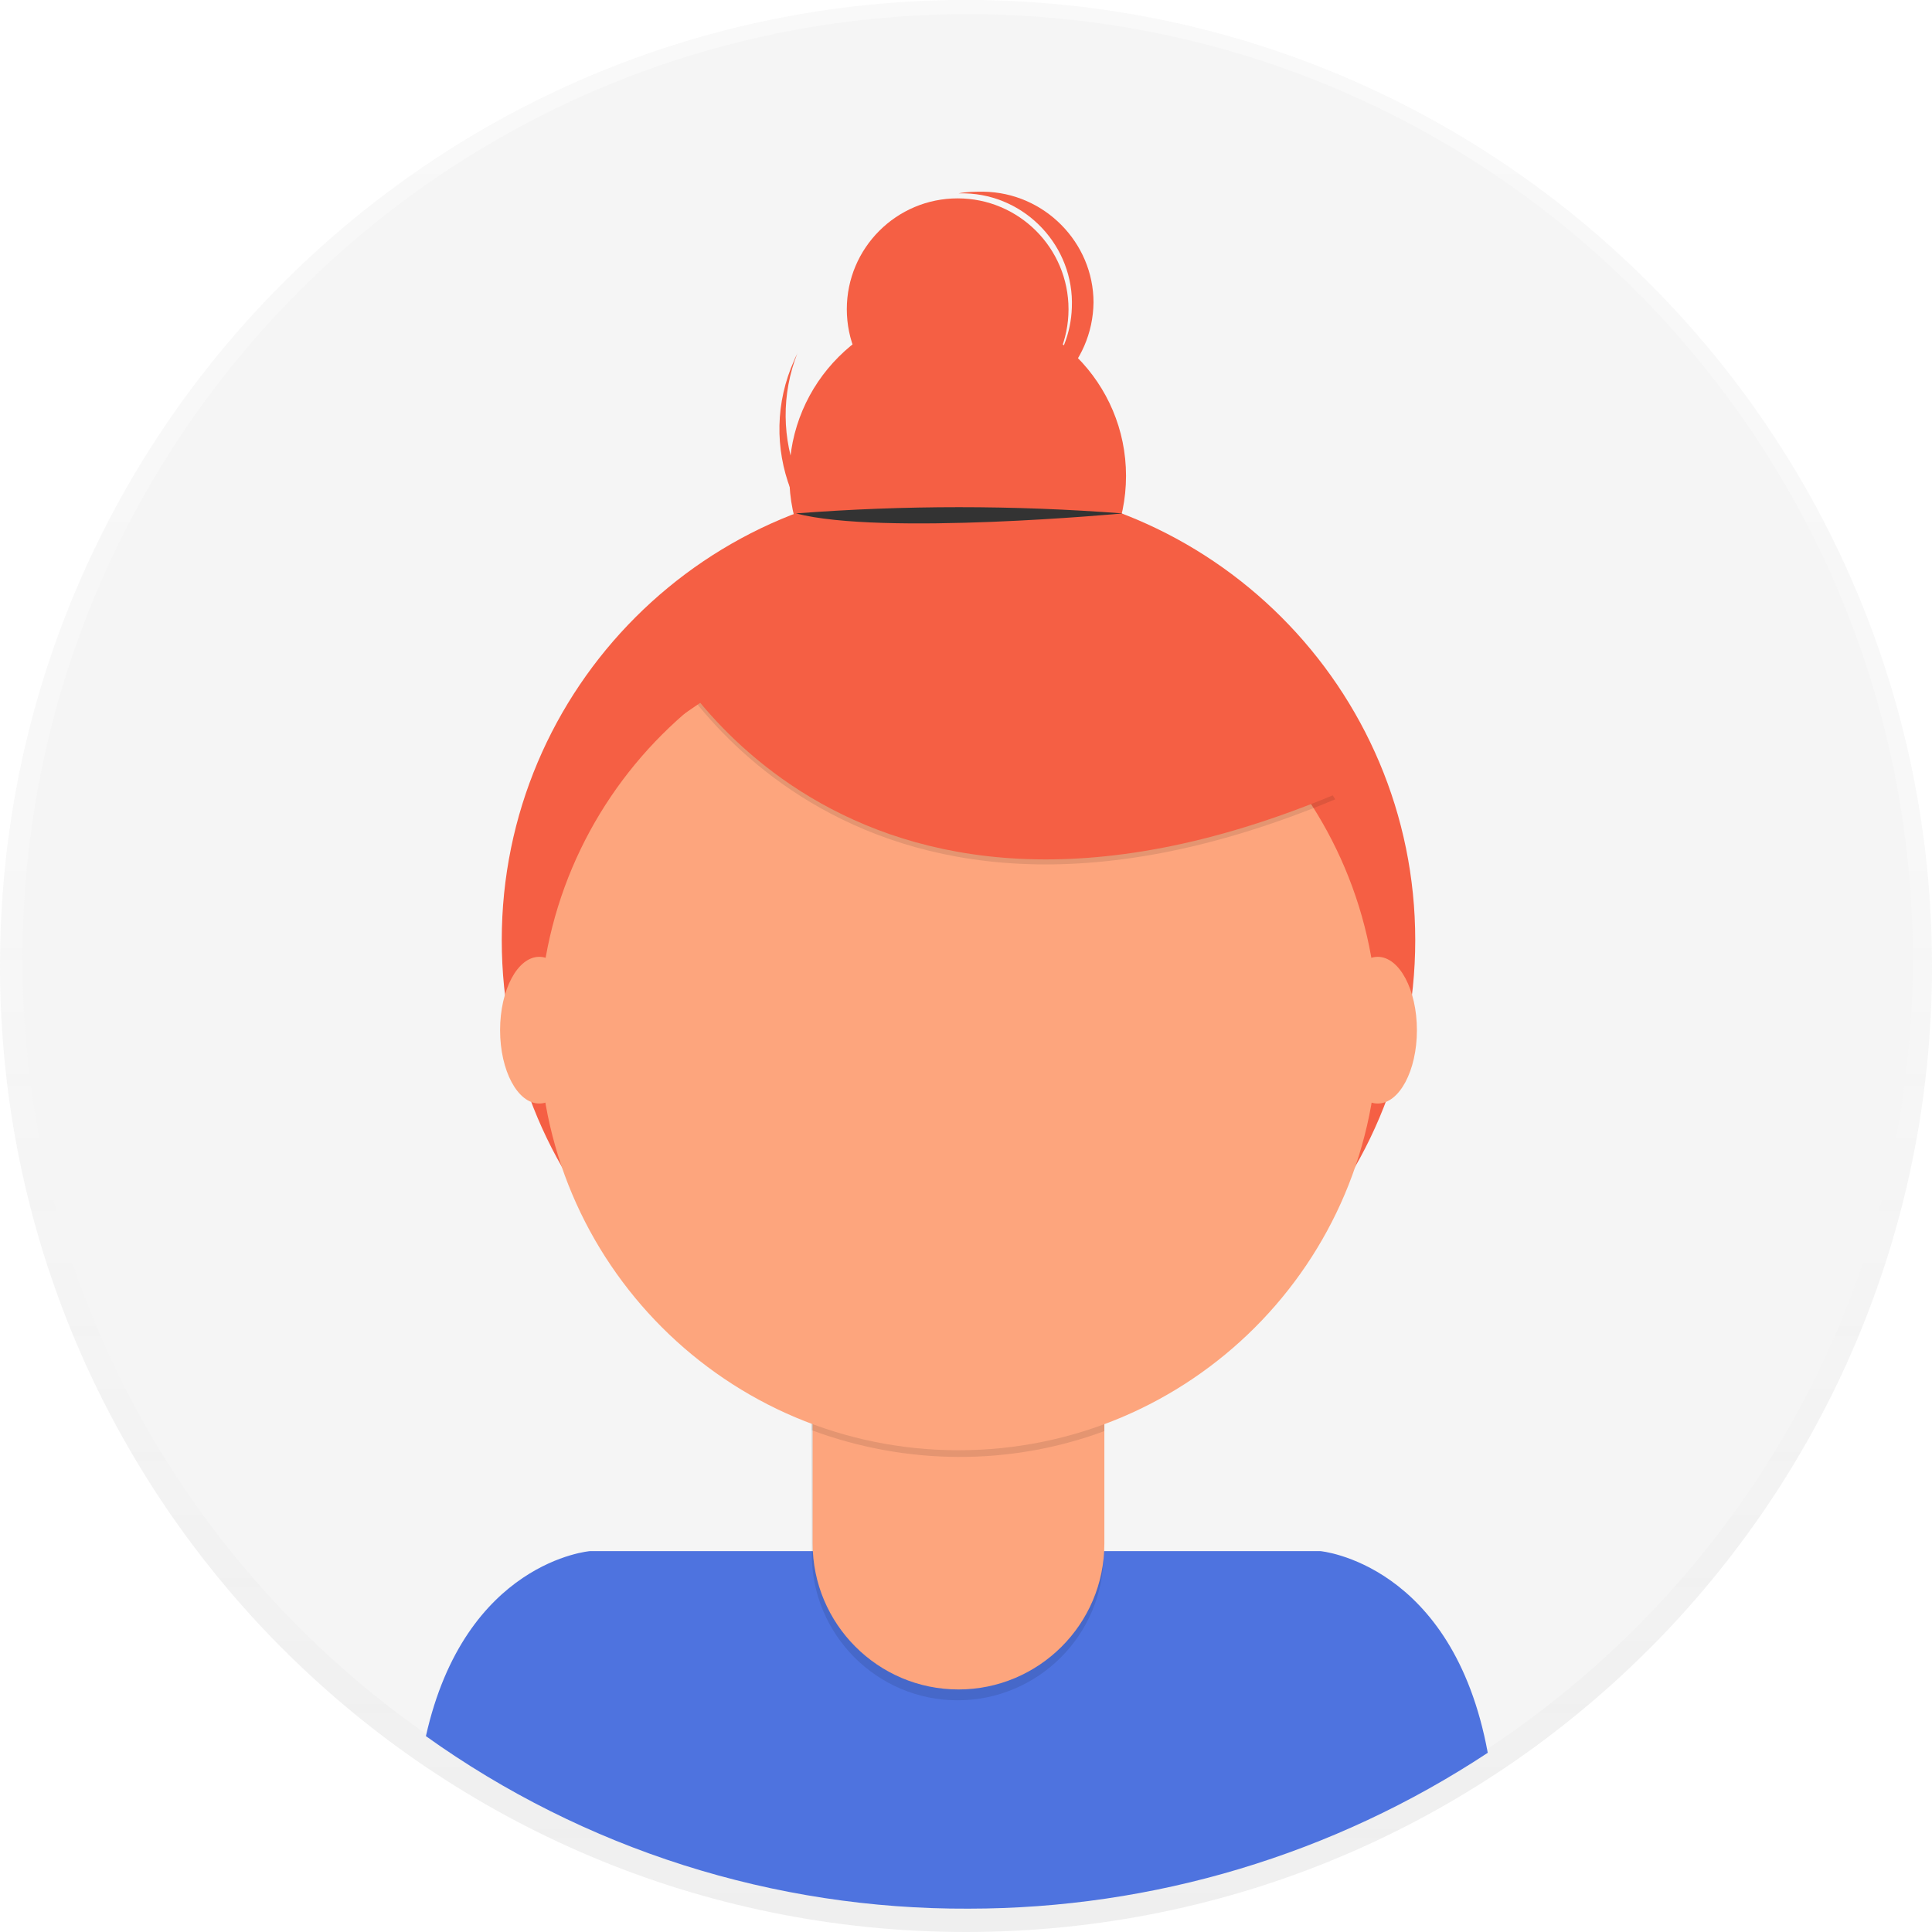
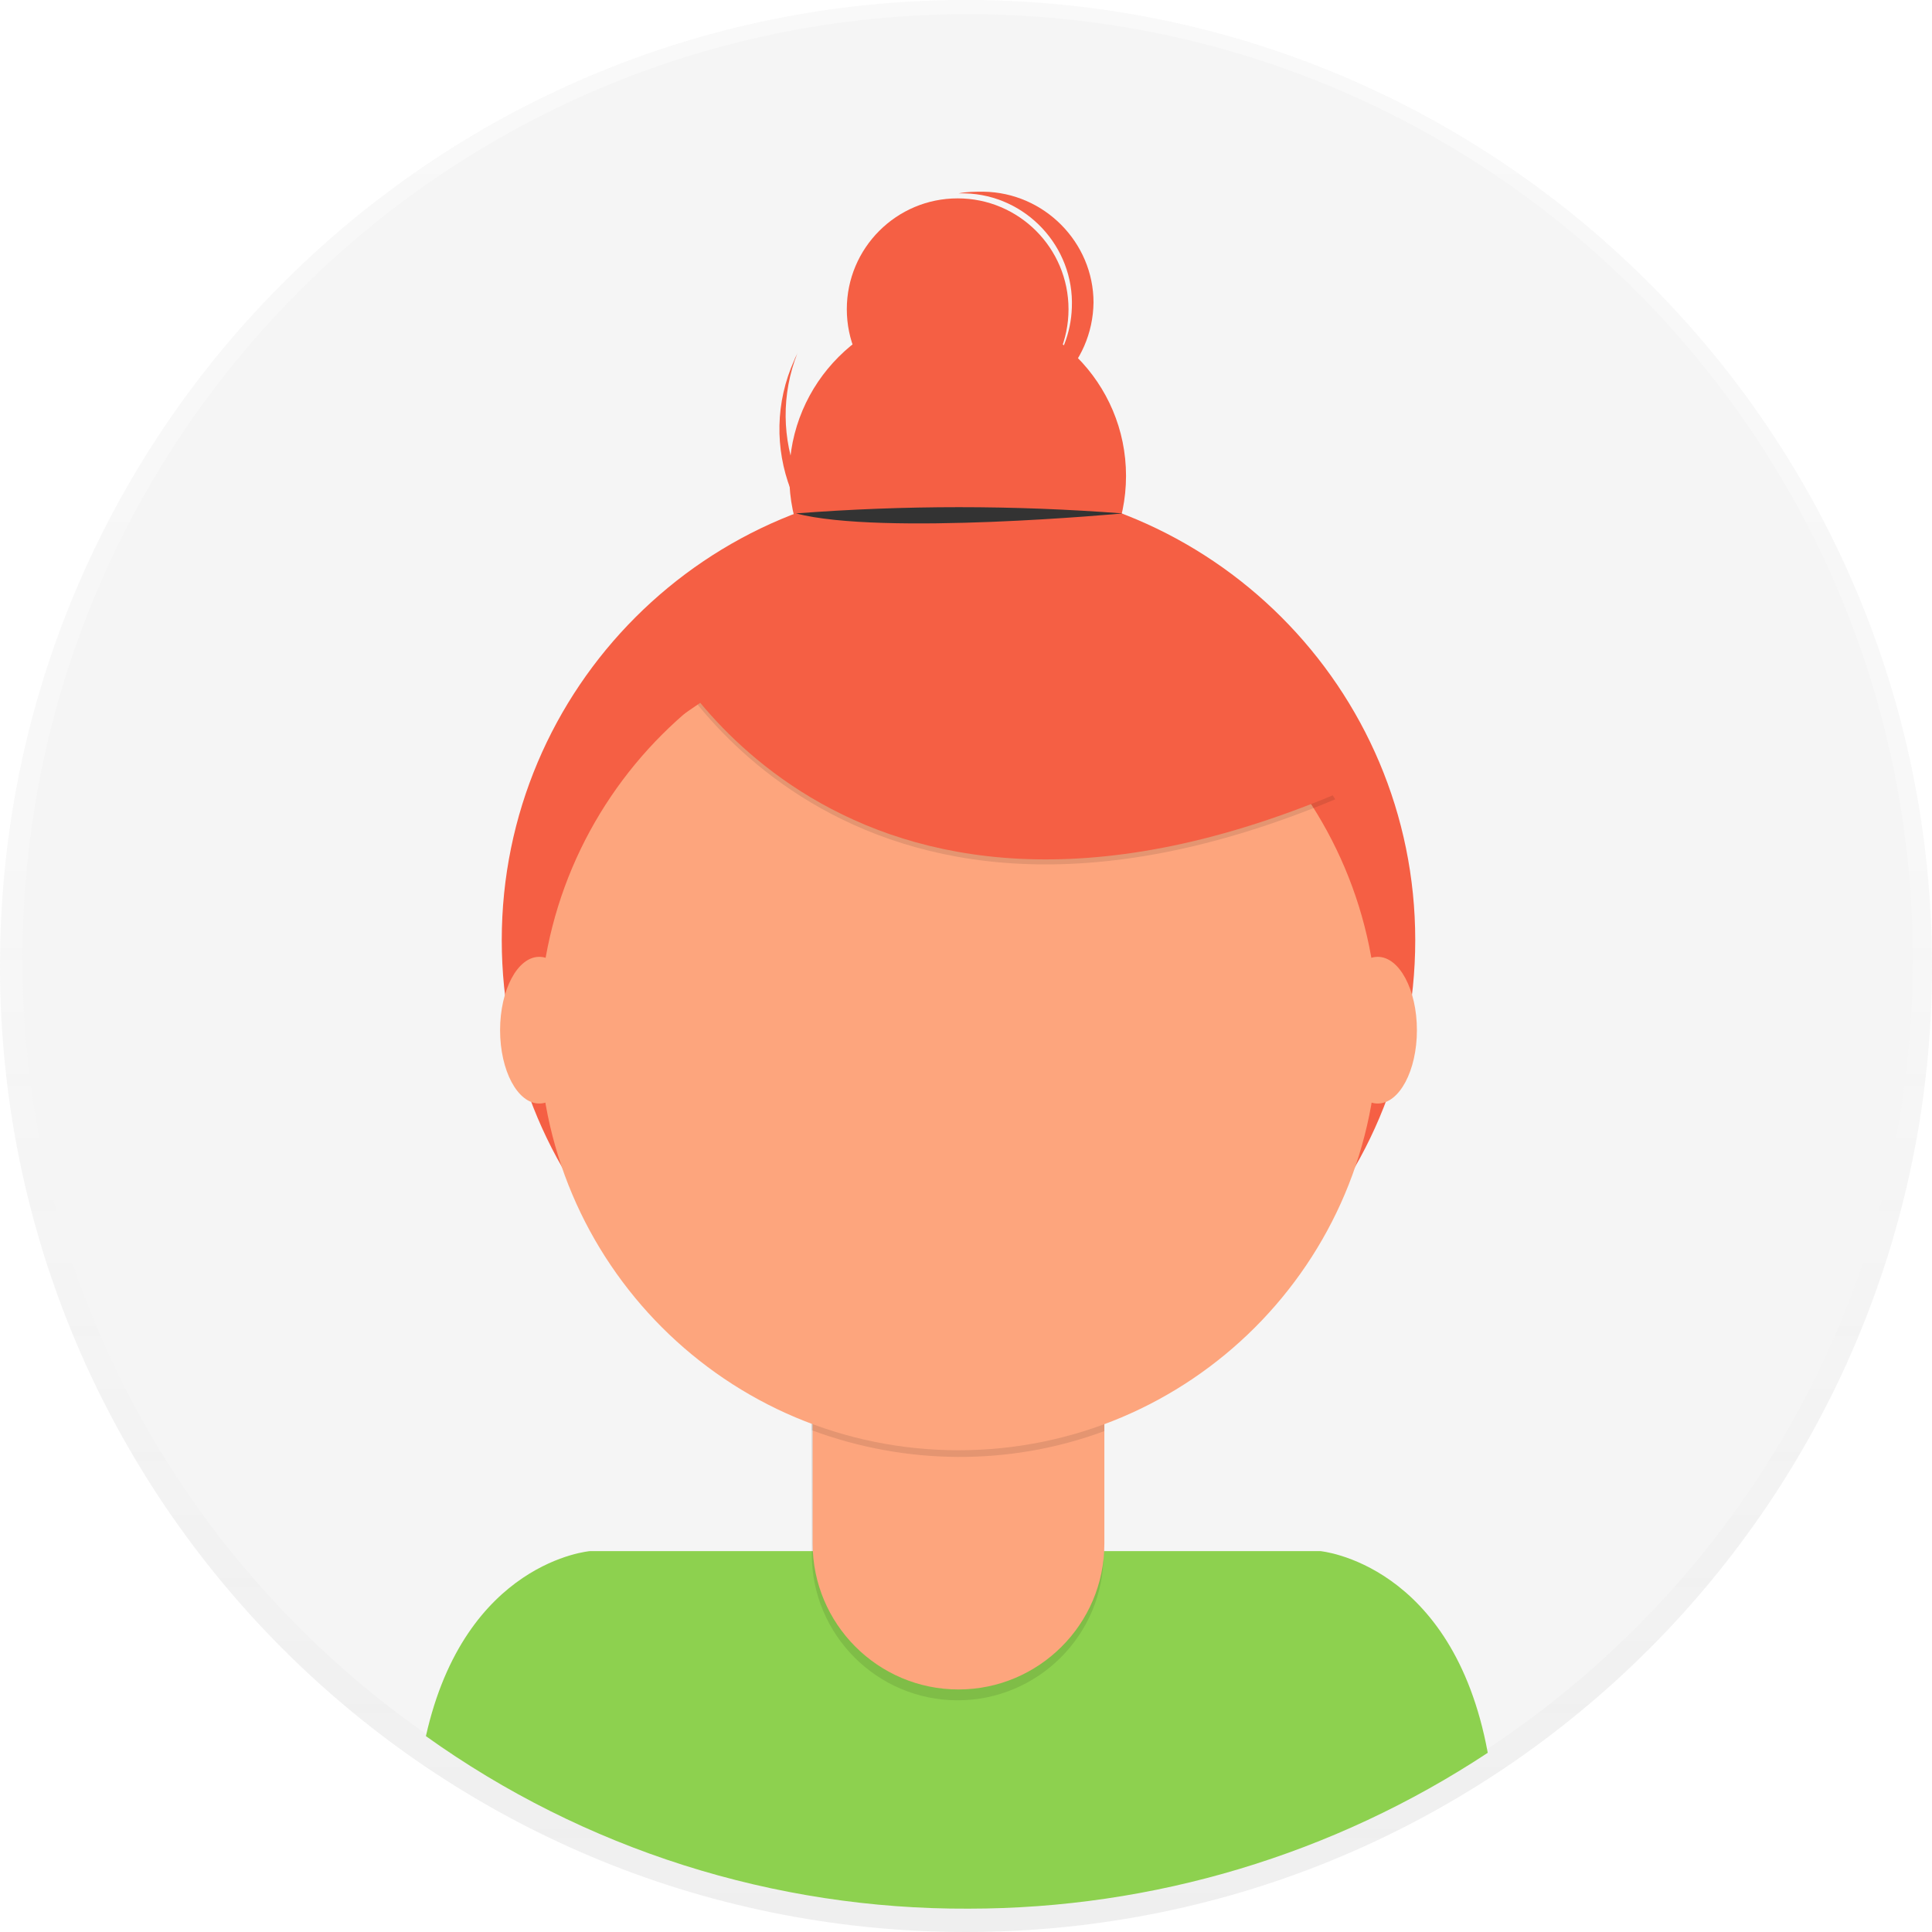
<svg xmlns="http://www.w3.org/2000/svg" version="1.1" id="_x38_8ce59e9-c4b8-4d1d-9d7a-ce0190159aa8" x="0px" y="0px" viewBox="0 0 231.8 231.8" style="enable-background:new 0 0 231.8 231.8;" xml:space="preserve">
  <style type="text/css">
	.st0{opacity:0.5;}
	.st1{fill:url(#SVGID_1_);}
	.st2{fill:#F5F5F5;}
- 	.st3{fill:#4E73DF;}
+ 	.st3{fill:#8DD14F;}
	.st4{fill:#F55F44;}
	.st5{opacity:0.1;enable-background:new    ;}
	.st6{fill:#FDA57D;}
	.st7{fill:#333333;}
</style>
  <g class="st0">
    <linearGradient id="SVGID_1_" gradientUnits="userSpaceOnUse" x1="115.89" y1="9.36" x2="115.89" y2="241.14" gradientTransform="matrix(1 0 0 -1 0 241.14)">
      <stop offset="0" style="stop-color:#808080;stop-opacity:0.25" />
      <stop offset="0.54" style="stop-color:#808080;stop-opacity:0.12" />
      <stop offset="1" style="stop-color:#808080;stop-opacity:0.1" />
    </linearGradient>
    <circle class="st1" cx="115.9" cy="115.9" r="115.9" />
  </g>
  <circle class="st2" cx="116.1" cy="115.1" r="113.4" />
  <path class="st3" d="M116.2,229c22.2,0,43.8-6.5,62.3-18.7c-4.2-22.8-20.1-24.2-20.1-24.2H70.8c0,0-15,1.2-19.7,22.2  C70.1,221.9,92.9,229.1,116.2,229z" />
  <circle class="st4" cx="115" cy="112.8" r="54.8" />
  <path class="st5" d="M97.3,158.4h35.1l0,0v28.1c0,9.7-7.9,17.5-17.5,17.5l0,0l0,0c-9.7,0-17.5-7.9-17.5-17.5l0,0L97.3,158.4  L97.3,158.4z" />
  <path class="st6" d="M100.7,157.1h28.4c1.9,0,3.4,1.5,3.4,3.4l0,0v24.7c0,9.7-7.9,17.5-17.5,17.5l0,0l0,0c-9.7,0-17.5-7.9-17.5-17.5  l0,0v-24.7C97.4,158.6,98.8,157.1,100.7,157.1L100.7,157.1L100.7,157.1z" />
  <path class="st5" d="M97.4,171.6c11.3,4.2,23.8,4.3,35.1,0.1v-4.3H97.4V171.6z" />
  <circle class="st6" cx="115" cy="123.7" r="50.3" />
  <circle class="st4" cx="114.9" cy="57.1" r="20.2" />
  <circle class="st4" cx="114.9" cy="37.1" r="13.3" />
  <path class="st4" d="M106.2,68.2c-9.9-4.4-14.5-15.8-10.5-25.9c-0.1,0.3-0.3,0.6-0.4,0.9c-4.6,10.2,0,22.2,10.2,26.8  s22.2,0,26.8-10.2c0.1-0.3,0.2-0.6,0.4-0.9C127.6,68.5,116,72.6,106.2,68.2z" />
  <path class="st5" d="M79.2,77.9c0,0,21.2,43,81,18l-13.9-21.8l-24.7-8.9L79.2,77.9z" />
  <path class="st4" d="M79.2,77.3c0,0,21.2,43,81,18l-13.9-21.8l-24.7-8.9L79.2,77.3z" />
  <path class="st7" d="M95.5,61.6c13-1,26.1-1,39.2,0C134.7,61.6,105.8,64.3,95.5,61.6z" />
  <path class="st4" d="M118,23c-1,0-2,0-3,0.2h0.8c7.3,0.2,13.1,6.4,12.8,13.7c-0.2,6.2-4.7,11.5-10.8,12.6  c7.3,0.1,13.3-5.8,13.4-13.2C131.2,29.1,125.3,23.1,118,23L118,23z" />
  <ellipse class="st6" cx="64.7" cy="123.6" rx="4.7" ry="8.8" />
  <ellipse class="st6" cx="165.3" cy="123.6" rx="4.7" ry="8.8" />
  <polygon class="st4" points="76,78.6 85.8,73.5 88,81.6 82,85.7 " />
</svg>
